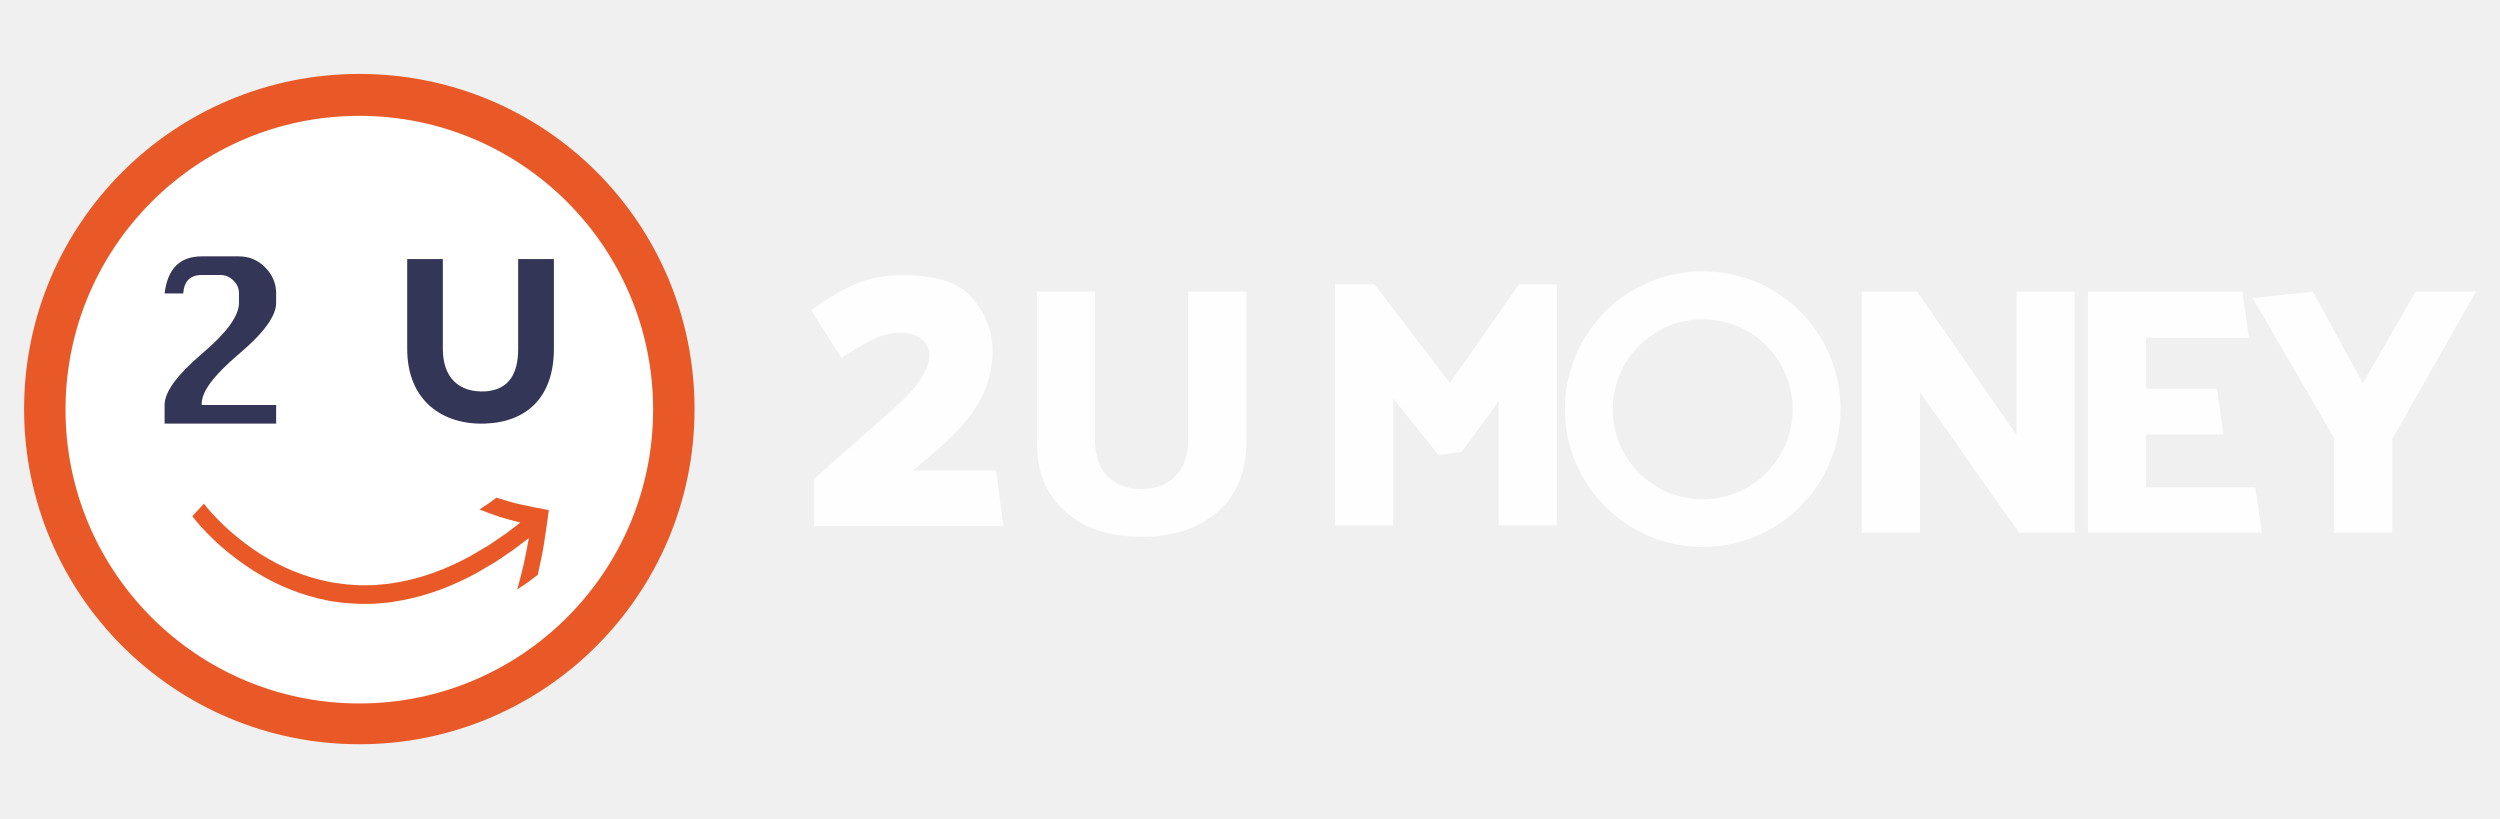
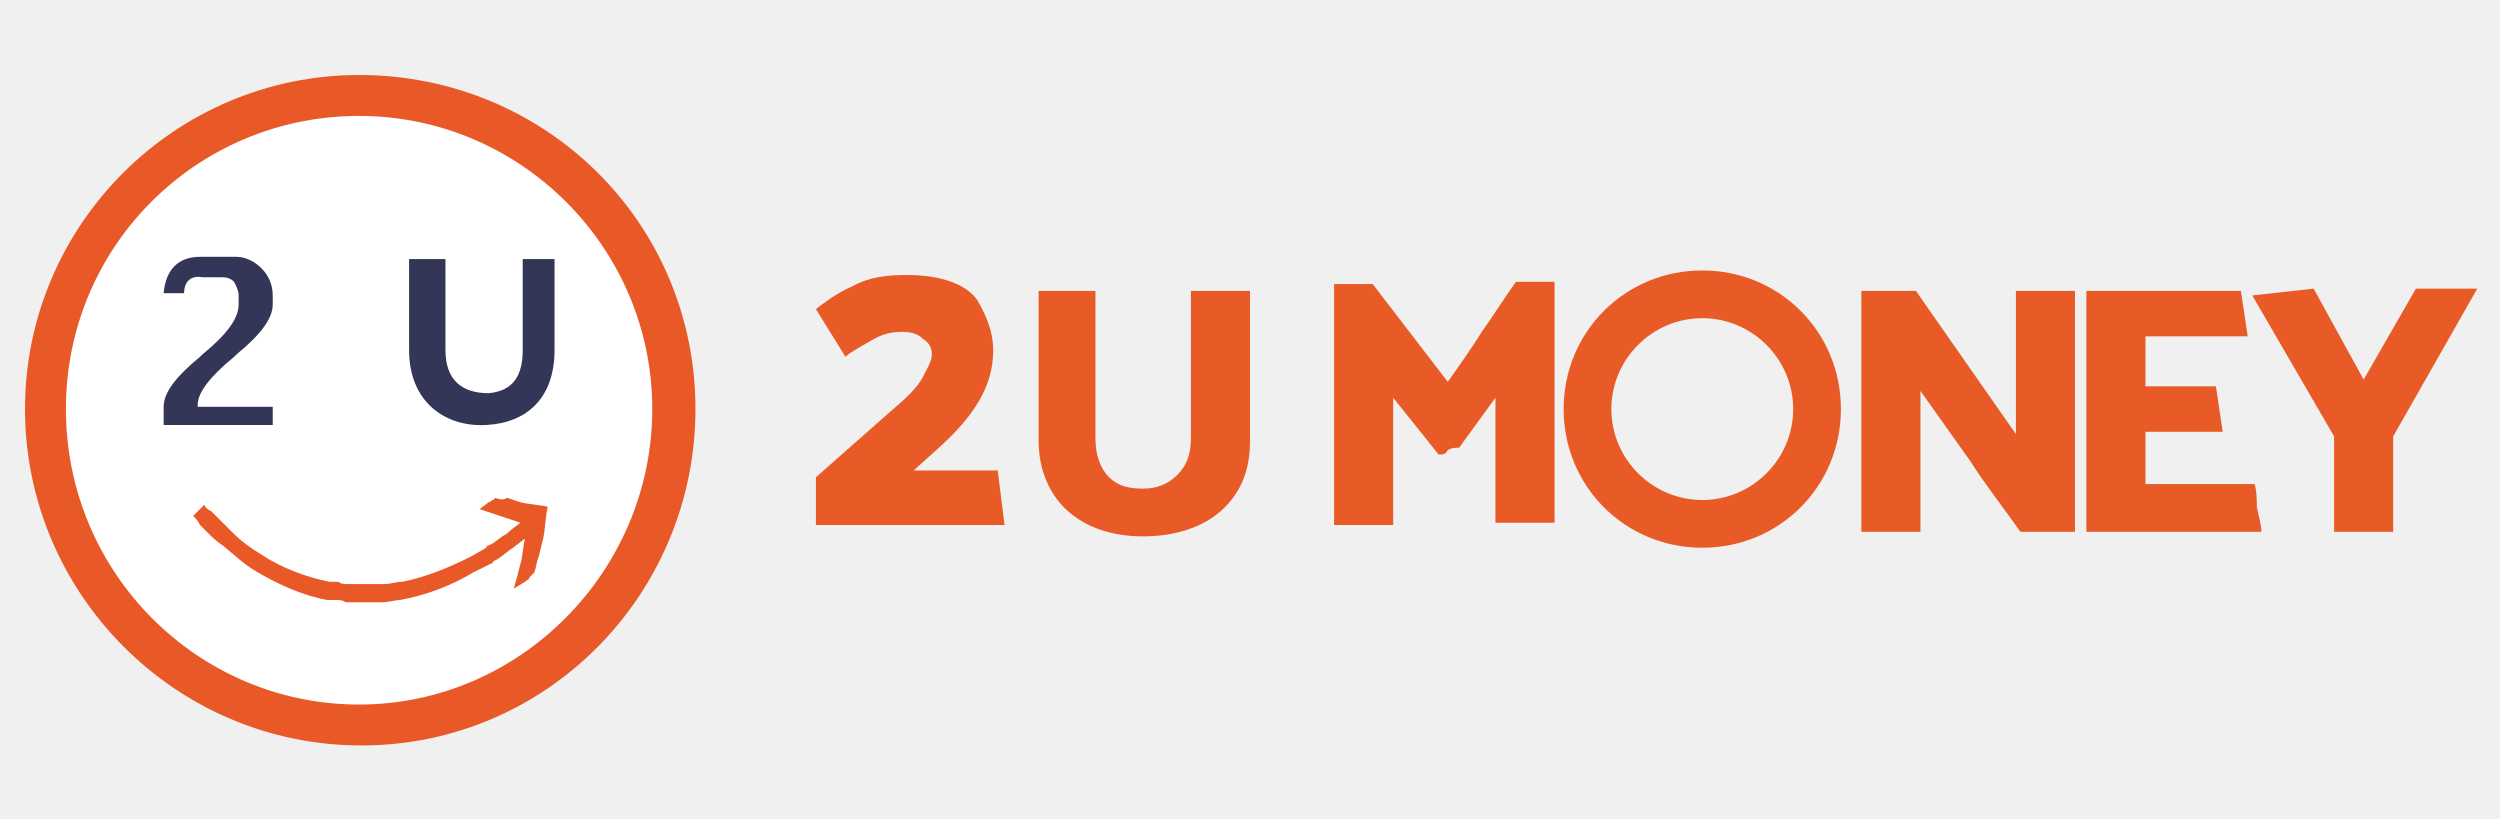
- <svg xmlns="http://www.w3.org/2000/svg" style="isolation:isolate" viewBox="0 0 110 36" width="110pt" height="36pt">
-   <defs>
-     <clipPath id="_clipPath_tv8GvtWuER6cT3orlCGbGizJAkrO8bDs">
-       <rect width="110" height="36" />
-     </clipPath>
-   </defs>
-   <g clip-path="url(#_clipPath_tv8GvtWuER6cT3orlCGbGizJAkrO8bDs)">
-     <rect width="110" height="36" style="fill:rgb(23,23,23)" fill-opacity="0" />
-     <g opacity="0.9">
-       <path d=" M 74.919 11.937 C 71.567 11.937 68.853 14.651 68.853 18 C 68.853 21.349 71.567 24.066 74.919 24.066 C 78.27 24.066 80.984 21.352 80.984 18 C 80.981 14.625 78.268 11.937 74.919 11.937 L 74.919 11.937 L 74.919 11.937 L 74.919 11.937 L 74.919 11.937 L 74.919 11.937 Z  M 74.919 21.967 C 72.732 21.967 70.96 20.196 70.96 18.009 C 70.96 15.822 72.732 14.05 74.919 14.05 C 77.105 14.05 78.877 15.822 78.877 18.009 C 78.877 20.196 77.103 21.967 74.919 21.967 L 74.919 21.967 L 74.919 21.967 Z " fill-rule="evenodd" fill="rgb(255,255,255)" />
-     </g>
-     <circle vector-effect="non-scaling-stroke" cx="15.81" cy="18" r="14.497" fill="rgb(255,255,255)" />
-     <path d=" M 8.46 22.714 C 8.568 22.857 8.663 22.962 8.766 23.085 C 8.869 23.203 8.972 23.314 9.08 23.426 C 9.295 23.643 9.51 23.856 9.739 24.052 C 10.192 24.45 10.671 24.806 11.17 25.12 C 12.165 25.748 13.246 26.188 14.364 26.412 C 14.436 26.426 14.504 26.443 14.575 26.454 L 14.786 26.481 C 14.925 26.496 15.068 26.523 15.207 26.534 L 15.629 26.559 C 15.7 26.566 15.768 26.57 15.839 26.57 L 16.05 26.57 L 16.472 26.566 L 16.893 26.528 C 17.175 26.513 17.454 26.454 17.732 26.405 C 18.849 26.193 19.925 25.78 20.945 25.228 L 21.697 24.785 C 21.729 24.764 21.761 24.749 21.792 24.732 L 21.828 24.705 L 21.851 24.69 L 21.9 24.659 L 22.098 24.526 L 22.496 24.254 C 22.631 24.17 22.757 24.062 22.886 23.967 L 23.271 23.675 C 23.204 24.047 23.128 24.425 23.048 24.806 C 22.964 25.183 22.861 25.556 22.757 25.938 L 23.219 25.626 C 23.295 25.571 23.37 25.518 23.442 25.459 L 23.663 25.291 C 23.716 25.051 23.767 24.812 23.815 24.572 L 23.887 24.216 L 23.946 23.856 C 24.022 23.377 24.089 22.905 24.148 22.442 C 23.748 22.372 23.354 22.294 22.972 22.208 L 22.69 22.145 L 22.401 22.065 C 22.214 22.012 22.026 21.953 21.841 21.896 L 21.657 22.033 C 21.598 22.082 21.537 22.128 21.474 22.166 L 21.097 22.417 C 21.383 22.528 21.68 22.644 21.98 22.739 C 22.277 22.83 22.587 22.916 22.896 22.994 L 22.523 23.276 C 22.397 23.367 22.281 23.472 22.15 23.552 L 21.769 23.814 L 21.581 23.94 L 21.531 23.972 L 21.51 23.989 L 21.474 24.01 C 21.447 24.031 21.415 24.047 21.383 24.062 L 20.667 24.484 C 19.698 25.008 18.674 25.402 17.628 25.598 C 17.369 25.64 17.104 25.699 16.84 25.71 L 16.444 25.748 L 16.05 25.752 L 15.852 25.752 C 15.785 25.752 15.724 25.748 15.656 25.742 L 15.26 25.714 C 15.132 25.704 15.001 25.683 14.866 25.662 L 14.668 25.636 C 14.6 25.626 14.539 25.609 14.476 25.598 C 13.435 25.396 12.422 24.983 11.488 24.393 C 11.023 24.1 10.574 23.761 10.146 23.388 C 9.931 23.203 9.729 23.007 9.529 22.798 C 9.43 22.697 9.331 22.591 9.236 22.484 C 9.147 22.379 9.048 22.263 8.972 22.162 L 8.46 22.714 Z " fill="rgb(233,89,39)" />
-     <path d=" M 24.371 11.398 L 24.371 15.351 C 24.371 17.454 23.198 18.577 21.335 18.638 C 19.485 18.7 17.917 17.64 17.917 15.351 L 17.917 11.398 L 19.485 11.398 L 19.485 15.351 C 19.485 16.618 20.191 17.275 21.345 17.222 C 22.416 17.151 22.799 16.413 22.799 15.351 L 22.799 11.398 L 24.371 11.398 L 24.371 11.398 Z " fill="rgb(52,54,87)" />
-     <path d=" M 8.062 12.913 L 7.242 12.913 C 7.371 11.824 7.915 11.28 8.877 11.28 L 10.515 11.28 C 10.959 11.28 11.349 11.44 11.665 11.763 C 11.988 12.085 12.15 12.469 12.15 12.913 L 12.15 13.331 C 12.15 13.893 11.623 14.629 10.567 15.528 L 10.458 15.623 C 9.402 16.523 8.877 17.233 8.877 17.749 L 8.877 17.819 L 12.15 17.819 L 12.15 18.638 L 7.242 18.638 L 7.242 17.819 C 7.242 17.256 7.769 16.523 8.825 15.617 L 8.934 15.522 C 9.99 14.622 10.515 13.889 10.515 13.326 L 10.515 12.913 C 10.515 12.69 10.435 12.502 10.268 12.34 C 10.104 12.18 9.914 12.1 9.695 12.1 L 8.877 12.1 C 8.37 12.1 8.1 12.37 8.062 12.913 Z " fill="rgb(52,54,87)" />
-     <path d=" M 15.81 3.253 C 7.66 3.253 1.06 9.853 1.06 17.997 C 1.06 26.141 7.66 32.747 15.81 32.747 C 23.96 32.747 30.56 26.147 30.56 17.997 C 30.554 9.79 23.954 3.253 15.81 3.253 L 15.81 3.253 L 15.81 3.253 Z  M 15.81 30.952 C 8.669 30.952 2.883 25.165 2.883 18.024 C 2.883 10.883 8.669 5.097 15.81 5.097 C 22.951 5.097 28.737 10.883 28.737 18.024 C 28.737 25.165 22.945 30.952 15.81 30.952 L 15.81 30.952 Z " fill-rule="evenodd" fill="rgb(233,89,39)" />
-     <g opacity="0.9">
-       <path d=" M 45.622 12.832 L 48.179 12.832 L 48.179 19.32 L 48.179 19.32 Q 48.179 20.427 48.756 20.973 L 48.756 20.973 L 48.756 20.973 Q 49.334 21.519 50.223 21.519 L 50.223 21.519 L 50.223 21.519 Q 51.127 21.519 51.704 20.965 L 51.704 20.965 L 51.704 20.965 Q 52.281 20.412 52.281 19.32 L 52.281 19.32 L 52.281 12.832 L 54.839 12.832 L 54.839 19.46 L 54.839 19.46 Q 54.839 21.41 53.576 22.517 L 53.576 22.517 L 53.576 22.517 Q 52.312 23.624 50.223 23.624 L 50.223 23.624 L 50.223 23.624 Q 48.148 23.624 46.885 22.525 L 46.885 22.525 L 46.885 22.525 Q 45.622 21.425 45.622 19.46 L 45.622 19.46 L 45.622 12.832 L 45.622 12.832 Z " fill="rgb(255,255,255)" />
-     </g>
-     <g opacity="0.9">
-       <path d=" M 43.677 15.421 L 43.677 15.421 L 43.677 15.421 Q 43.677 16.622 43.096 17.661 L 43.096 17.661 L 43.096 17.661 Q 42.514 18.699 41.18 19.843 L 41.18 19.843 L 40.17 20.701 L 43.83 20.701 L 44.154 23.141 L 35.823 23.141 L 35.823 21.063 L 39.217 18.07 L 39.217 18.07 Q 40.151 17.251 40.513 16.679 L 40.513 16.679 L 40.513 16.679 Q 40.875 16.107 40.894 15.649 L 40.894 15.649 L 40.894 15.649 Q 40.894 15.211 40.541 14.925 L 40.541 14.925 L 40.541 14.925 Q 40.189 14.639 39.598 14.639 L 39.598 14.639 L 39.598 14.639 Q 38.912 14.639 38.149 15.068 L 38.149 15.068 L 38.149 15.068 Q 37.387 15.497 37.024 15.745 L 37.024 15.745 L 35.69 13.667 L 35.69 13.667 Q 36.281 13.171 37.32 12.638 L 37.32 12.638 L 37.32 12.638 Q 38.359 12.104 39.712 12.104 L 39.712 12.104 L 39.712 12.104 Q 41.981 12.104 42.829 13.162 L 42.829 13.162 L 42.829 13.162 Q 43.677 14.22 43.677 15.421 Z " fill="rgb(255,255,255)" />
-     </g>
-     <g opacity="0.9">
-       <path d=" M 63.298 20.029 L 63.298 20.029 L 61.301 17.533 L 61.301 23.117 L 58.743 23.117 L 58.743 12.511 L 60.475 12.511 L 63.797 16.847 L 63.797 16.847 Q 64.561 15.771 65.317 14.679 L 65.317 14.679 L 65.317 14.679 Q 66.074 13.587 66.838 12.511 L 66.838 12.511 L 68.507 12.511 L 68.507 23.117 L 65.933 23.117 L 65.933 17.658 L 65.933 17.658 Q 65.544 18.219 65.13 18.773 L 65.13 18.773 L 65.13 18.773 Q 64.717 19.327 64.311 19.888 L 64.311 19.888 L 64.311 19.888 Q 64.062 19.904 63.804 19.951 L 63.804 19.951 L 63.804 19.951 Q 63.547 19.997 63.298 20.029 Z " fill="rgb(255,255,255)" />
-     </g>
-     <g opacity="0.9">
-       <path d=" M 88.722 12.832 L 91.28 12.832 L 91.28 23.437 L 88.846 23.437 L 88.846 23.437 Q 87.755 21.924 86.655 20.349 L 86.655 20.349 L 86.655 20.349 Q 85.556 18.774 84.479 17.261 L 84.479 17.261 L 84.479 23.437 L 81.922 23.437 L 81.922 12.832 L 84.355 12.832 L 88.722 19.133 L 88.722 12.832 L 88.722 12.832 Z  M 99.528 23.437 L 99.528 23.437 L 91.87 23.437 L 91.87 12.832 L 98.671 12.832 L 98.951 14.859 L 94.428 14.859 L 94.428 17.105 L 97.548 17.105 L 97.828 19.117 L 94.428 19.117 L 94.428 21.441 L 99.232 21.441 L 99.232 21.441 Q 99.31 21.94 99.38 22.439 L 99.38 22.439 L 99.38 22.439 Q 99.45 22.938 99.528 23.437 Z  M 105.259 23.437 L 102.701 23.437 L 102.701 19.273 L 99.114 13.112 L 101.766 12.832 L 103.965 16.856 L 106.289 12.832 L 108.94 12.832 L 105.259 19.32 L 105.259 23.437 L 105.259 23.437 Z " fill="rgb(255,255,255)" />
-     </g>
-   </g>
+ <svg xmlns="http://www.w3.org/2000/svg" version="1.1" id="Layer_1" x="0px" y="0px" viewBox="0 0 110 36" style="enable-background:new 0 0 110 36;" xml:space="preserve">
+   <style type="text/css">
+ 	.st0{fill:none;}
+ 	.st1{fill:#171717;fill-opacity:0;}
+ 	.st2{fill-rule:evenodd;clip-rule:evenodd;fill:#E85A26;}
+ 	.st3{fill:#FFFFFF;}
+ 	.st4{fill:#E95927;}
+ 	.st5{fill:#343657;}
+ 	.st6{fill-rule:evenodd;clip-rule:evenodd;fill:#E95927;}
+ 	.st7{fill:#E85A26;}
+ </style>
+   <rect class="st0" width="110" height="36" />
+   <rect class="st1" width="110" height="36" />
+   <path class="st2" d="M74.9,11.9c-3.4,0-6.1,2.7-6.1,6.1s2.7,6.1,6.1,6.1c3.4,0,6.1-2.7,6.1-6.1C81,14.6,78.3,11.9,74.9,11.9  L74.9,11.9L74.9,11.9L74.9,11.9L74.9,11.9L74.9,11.9z M74.9,22c-2.2,0-4-1.8-4-4c0-2.2,1.8-4,4-4c2.2,0,4,1.8,4,4  C78.9,20.2,77.1,22,74.9,22L74.9,22L74.9,22z" />
+   <circle vector-effect="non-scaling-stroke" class="st3" cx="15.8" cy="18" r="14.5" />
+   <path class="st4" d="M8.5,22.7c0.1,0.1,0.2,0.2,0.3,0.4c0.1,0.1,0.2,0.2,0.3,0.3c0.2,0.2,0.4,0.4,0.7,0.6c0.5,0.4,0.9,0.8,1.4,1.1  c1,0.6,2.1,1.1,3.2,1.3c0.1,0,0.1,0,0.2,0l0.2,0c0.1,0,0.3,0,0.4,0.1l0.4,0c0.1,0,0.1,0,0.2,0H16l0.4,0l0.4,0c0.3,0,0.6-0.1,0.8-0.1  c1.1-0.2,2.2-0.6,3.2-1.2l0.8-0.4c0,0,0.1,0,0.1-0.1l0,0l0,0l0,0l0.2-0.1l0.4-0.3c0.1-0.1,0.3-0.2,0.4-0.3l0.4-0.3  c-0.1,0.4-0.1,0.8-0.2,1.1c-0.1,0.4-0.2,0.8-0.3,1.1l0.5-0.3c0.1-0.1,0.2-0.1,0.2-0.2l0.2-0.2c0.1-0.2,0.1-0.5,0.2-0.7l0.1-0.4  l0.1-0.4c0.1-0.5,0.1-1,0.2-1.4c-0.4-0.1-0.8-0.1-1.2-0.2l-0.3-0.1l-0.3-0.1C22.2,22,22,22,21.8,21.9L21.7,22  c-0.1,0-0.1,0.1-0.2,0.1l-0.4,0.3c0.3,0.1,0.6,0.2,0.9,0.3c0.3,0.1,0.6,0.2,0.9,0.3l-0.4,0.3c-0.1,0.1-0.2,0.2-0.4,0.3l-0.4,0.3  l-0.2,0.1l0,0l0,0l0,0c0,0-0.1,0-0.1,0.1l-0.7,0.4c-1,0.5-2,0.9-3,1.1c-0.3,0-0.5,0.1-0.8,0.1l-0.4,0l-0.4,0h-0.2  c-0.1,0-0.1,0-0.2,0l-0.4,0c-0.1,0-0.3,0-0.4-0.1l-0.2,0c-0.1,0-0.1,0-0.2,0c-1-0.2-2.1-0.6-3-1.2c-0.5-0.3-0.9-0.6-1.3-1  c-0.2-0.2-0.4-0.4-0.6-0.6c-0.1-0.1-0.2-0.2-0.3-0.3C9.1,22.4,9,22.3,9,22.2L8.5,22.7z" />
+   <path class="st5" d="M24.4,11.4v4c0,2.1-1.2,3.2-3,3.3c-1.8,0.1-3.4-1-3.4-3.3v-4h1.6v4c0,1.3,0.7,1.9,1.9,1.9  c1.1-0.1,1.5-0.8,1.5-1.9v-4H24.4L24.4,11.4z" />
+   <path class="st5" d="M8.1,12.9H7.2c0.1-1.1,0.7-1.6,1.6-1.6h1.6c0.4,0,0.8,0.2,1.1,0.5c0.3,0.3,0.5,0.7,0.5,1.2v0.4  c0,0.6-0.5,1.3-1.6,2.2l-0.1,0.1c-1.1,0.9-1.6,1.6-1.6,2.1v0.1h3.3v0.8H7.2v-0.8c0-0.6,0.5-1.3,1.6-2.2l0.1-0.1  c1.1-0.9,1.6-1.6,1.6-2.2v-0.4c0-0.2-0.1-0.4-0.2-0.6c-0.2-0.2-0.4-0.2-0.6-0.2H8.9C8.4,12.1,8.1,12.4,8.1,12.9z" />
+   <path class="st6" d="M15.8,3.3C7.7,3.3,1.1,9.9,1.1,18s6.6,14.8,14.8,14.8S30.6,26.1,30.6,18C30.6,9.8,24,3.3,15.8,3.3L15.8,3.3  L15.8,3.3z M15.8,31C8.7,31,2.9,25.2,2.9,18S8.7,5.1,15.8,5.1S28.7,10.9,28.7,18S22.9,31,15.8,31L15.8,31z" />
+   <path class="st7" d="M45.6,12.8h2.6v6.5l0,0c0,0.7,0.2,1.3,0.6,1.7l0,0l0,0c0.4,0.4,0.9,0.5,1.5,0.5l0,0l0,0c0.6,0,1.1-0.2,1.5-0.6  l0,0l0,0c0.4-0.4,0.6-0.9,0.6-1.6l0,0v-6.5h2.6v6.6l0,0c0,1.3-0.4,2.3-1.3,3.1l0,0l0,0c-0.8,0.7-2,1.1-3.4,1.1l0,0l0,0  c-1.4,0-2.5-0.4-3.3-1.1l0,0l0,0c-0.8-0.7-1.3-1.8-1.3-3.1l0,0V12.8L45.6,12.8z" />
+   <path class="st7" d="M43.7,15.4L43.7,15.4L43.7,15.4c0,0.8-0.2,1.5-0.6,2.2l0,0l0,0c-0.4,0.7-1,1.4-1.9,2.2l0,0l-1,0.9h3.7l0.3,2.4  h-8.3v-2.1l3.4-3l0,0c0.6-0.5,1.1-1,1.3-1.4l0,0l0,0c0.2-0.4,0.4-0.7,0.4-1l0,0l0,0c0-0.3-0.1-0.5-0.4-0.7l0,0l0,0  c-0.2-0.2-0.5-0.3-0.9-0.3l0,0l0,0c-0.5,0-0.9,0.1-1.4,0.4l0,0l0,0c-0.5,0.3-0.9,0.5-1.1,0.7l0,0l-1.3-2.1l0,0  c0.4-0.3,0.9-0.7,1.6-1l0,0l0,0c0.7-0.4,1.5-0.5,2.4-0.5l0,0l0,0c1.5,0,2.6,0.4,3.1,1.1l0,0l0,0C43.4,13.9,43.7,14.6,43.7,15.4z" />
+   <path class="st7" d="M63.3,20L63.3,20l-2-2.5v5.6h-2.6V12.5h1.7l3.3,4.3l0,0c0.5-0.7,1-1.4,1.5-2.2l0,0l0,0c0.5-0.7,1-1.5,1.5-2.2  l0,0h1.7v10.6h-2.6v-5.5l0,0c-0.3,0.4-0.5,0.7-0.8,1.1l0,0l0,0c-0.3,0.4-0.5,0.7-0.8,1.1l0,0l0,0c-0.2,0-0.3,0-0.5,0.1l0,0l0,0  C63.6,20,63.5,20,63.3,20z" />
+   <path class="st7" d="M88.7,12.8h2.6v10.6h-2.4l0,0c-0.7-1-1.5-2-2.2-3.1l0,0l0,0c-0.7-1-1.5-2.1-2.2-3.1l0,0v6.2h-2.6V12.8h2.4  l4.4,6.3V12.8L88.7,12.8z M99.5,23.4L99.5,23.4h-7.7V12.8h6.8l0.3,2h-4.5v2.2h3.1l0.3,2h-3.4v2.3h4.8l0,0c0.1,0.3,0.1,0.7,0.1,1l0,0  l0,0C99.4,22.8,99.5,23.1,99.5,23.4z M105.3,23.4h-2.6v-4.2l-3.6-6.2l2.7-0.3l2.2,4l2.3-4h2.7l-3.7,6.5V23.4L105.3,23.4z" />
</svg>
